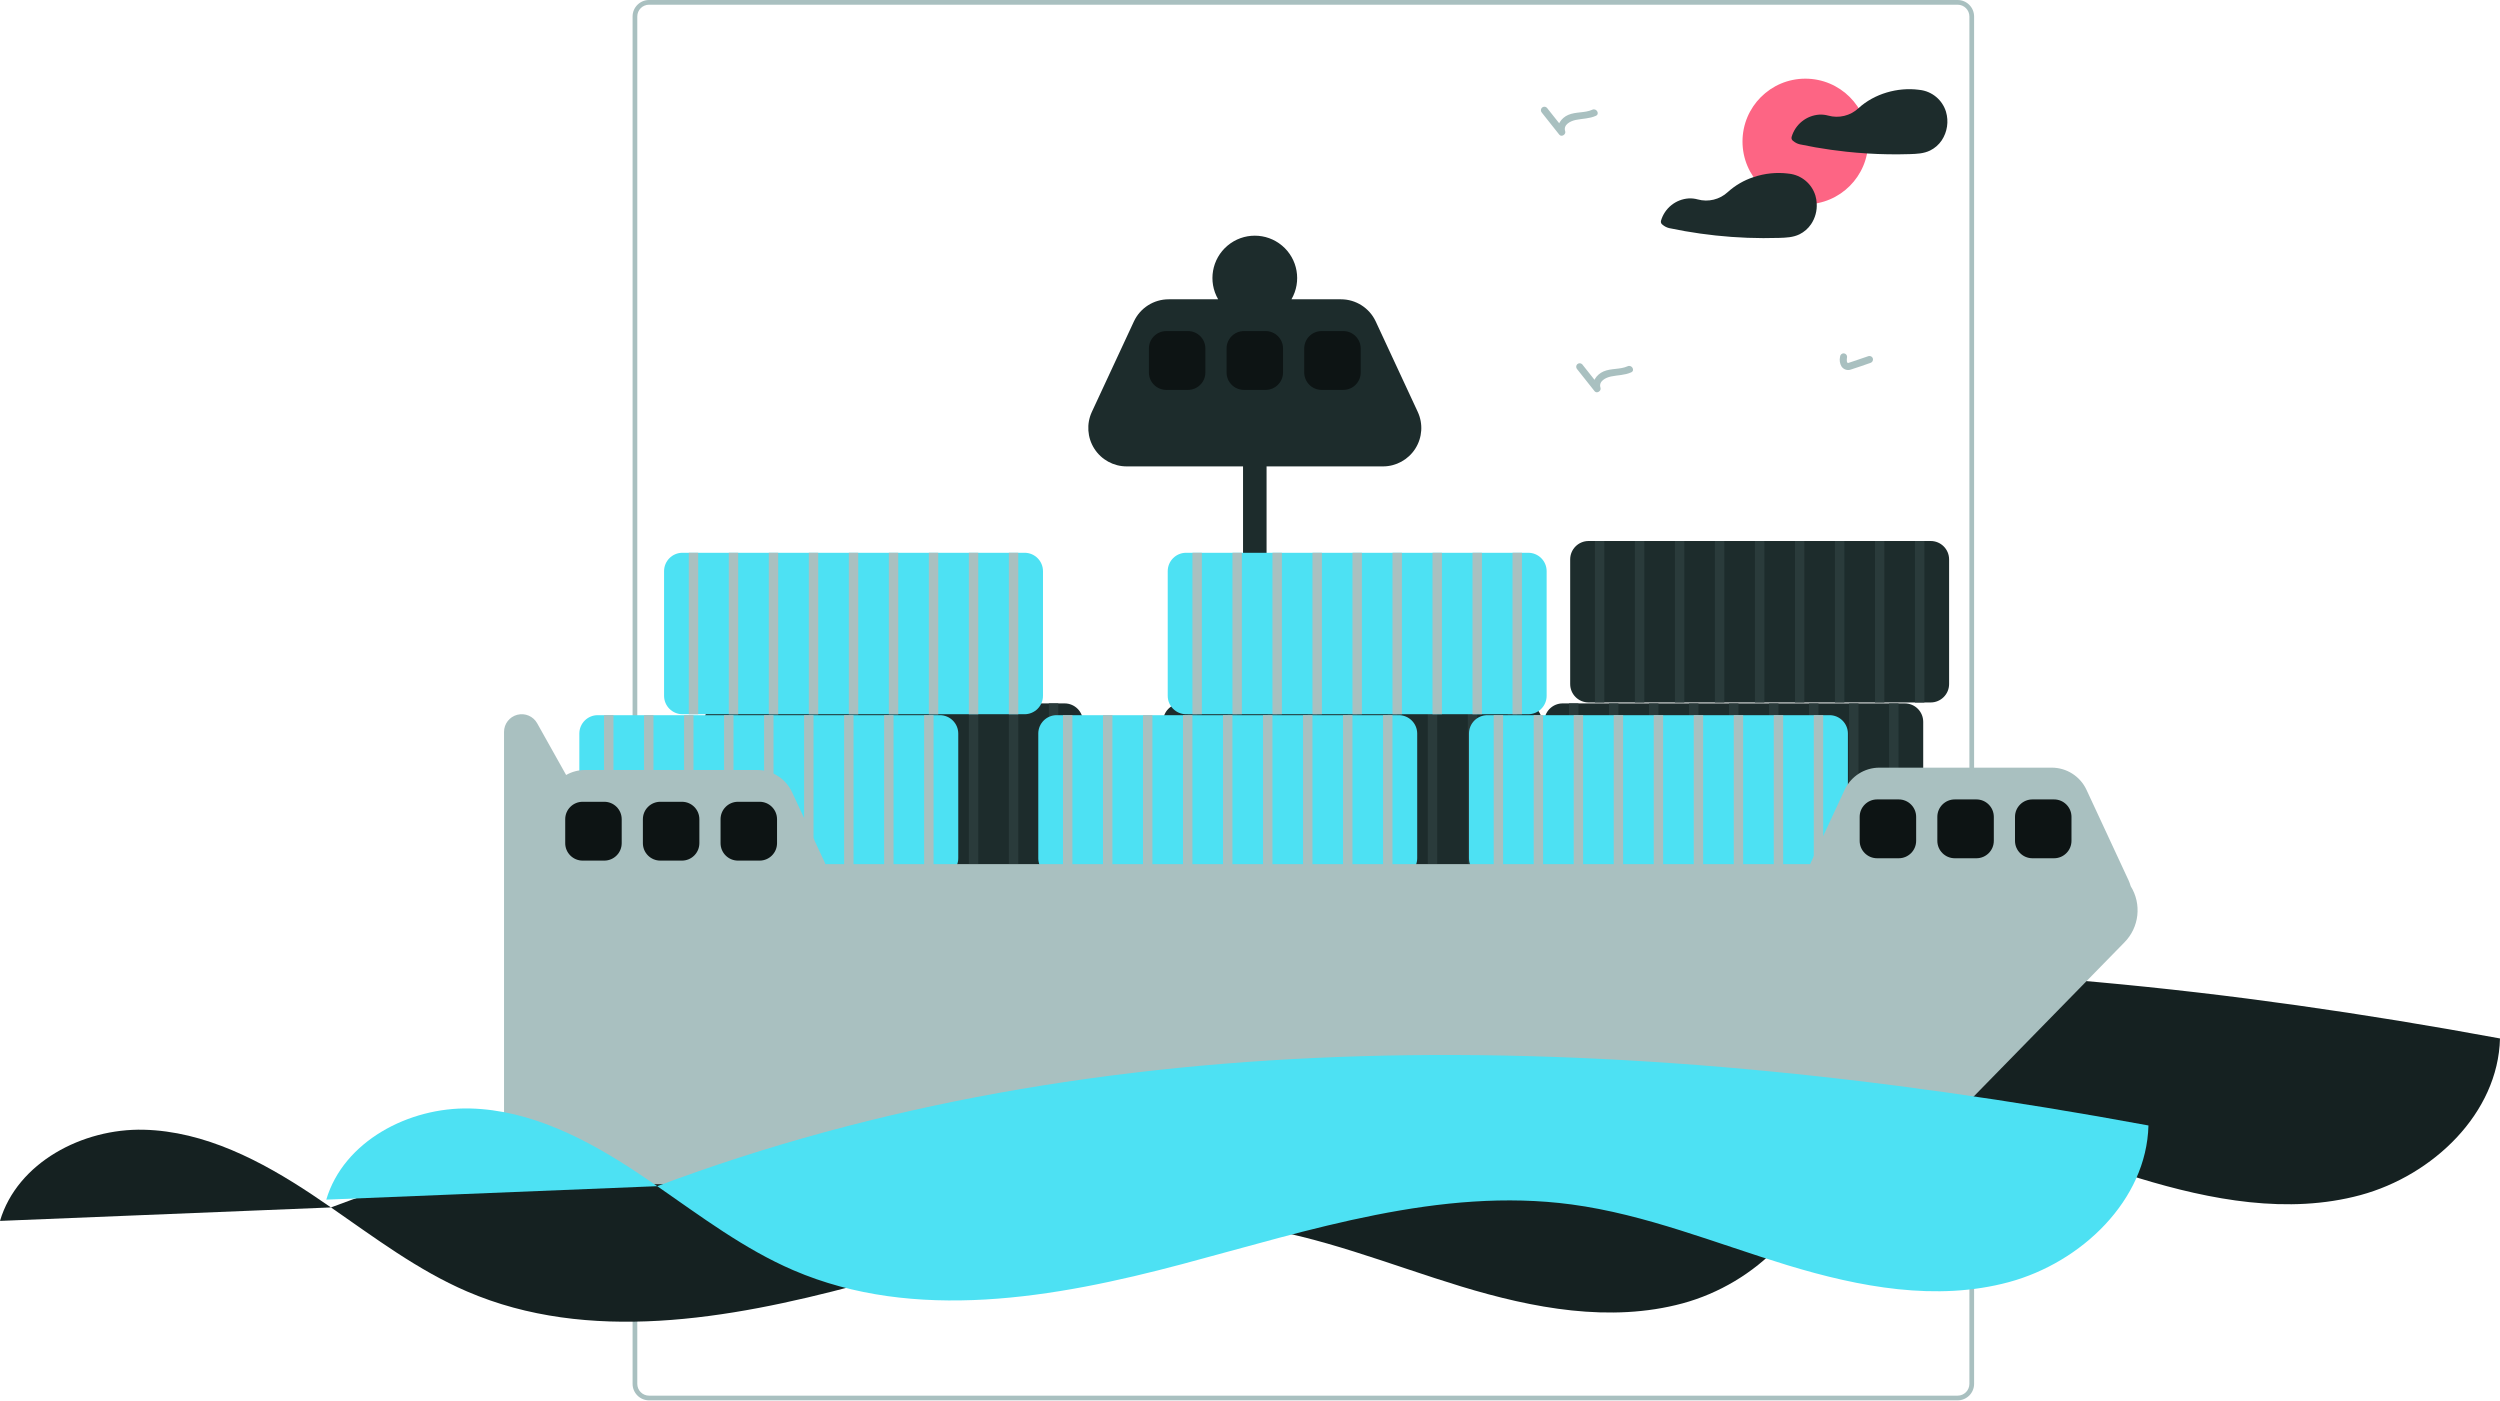
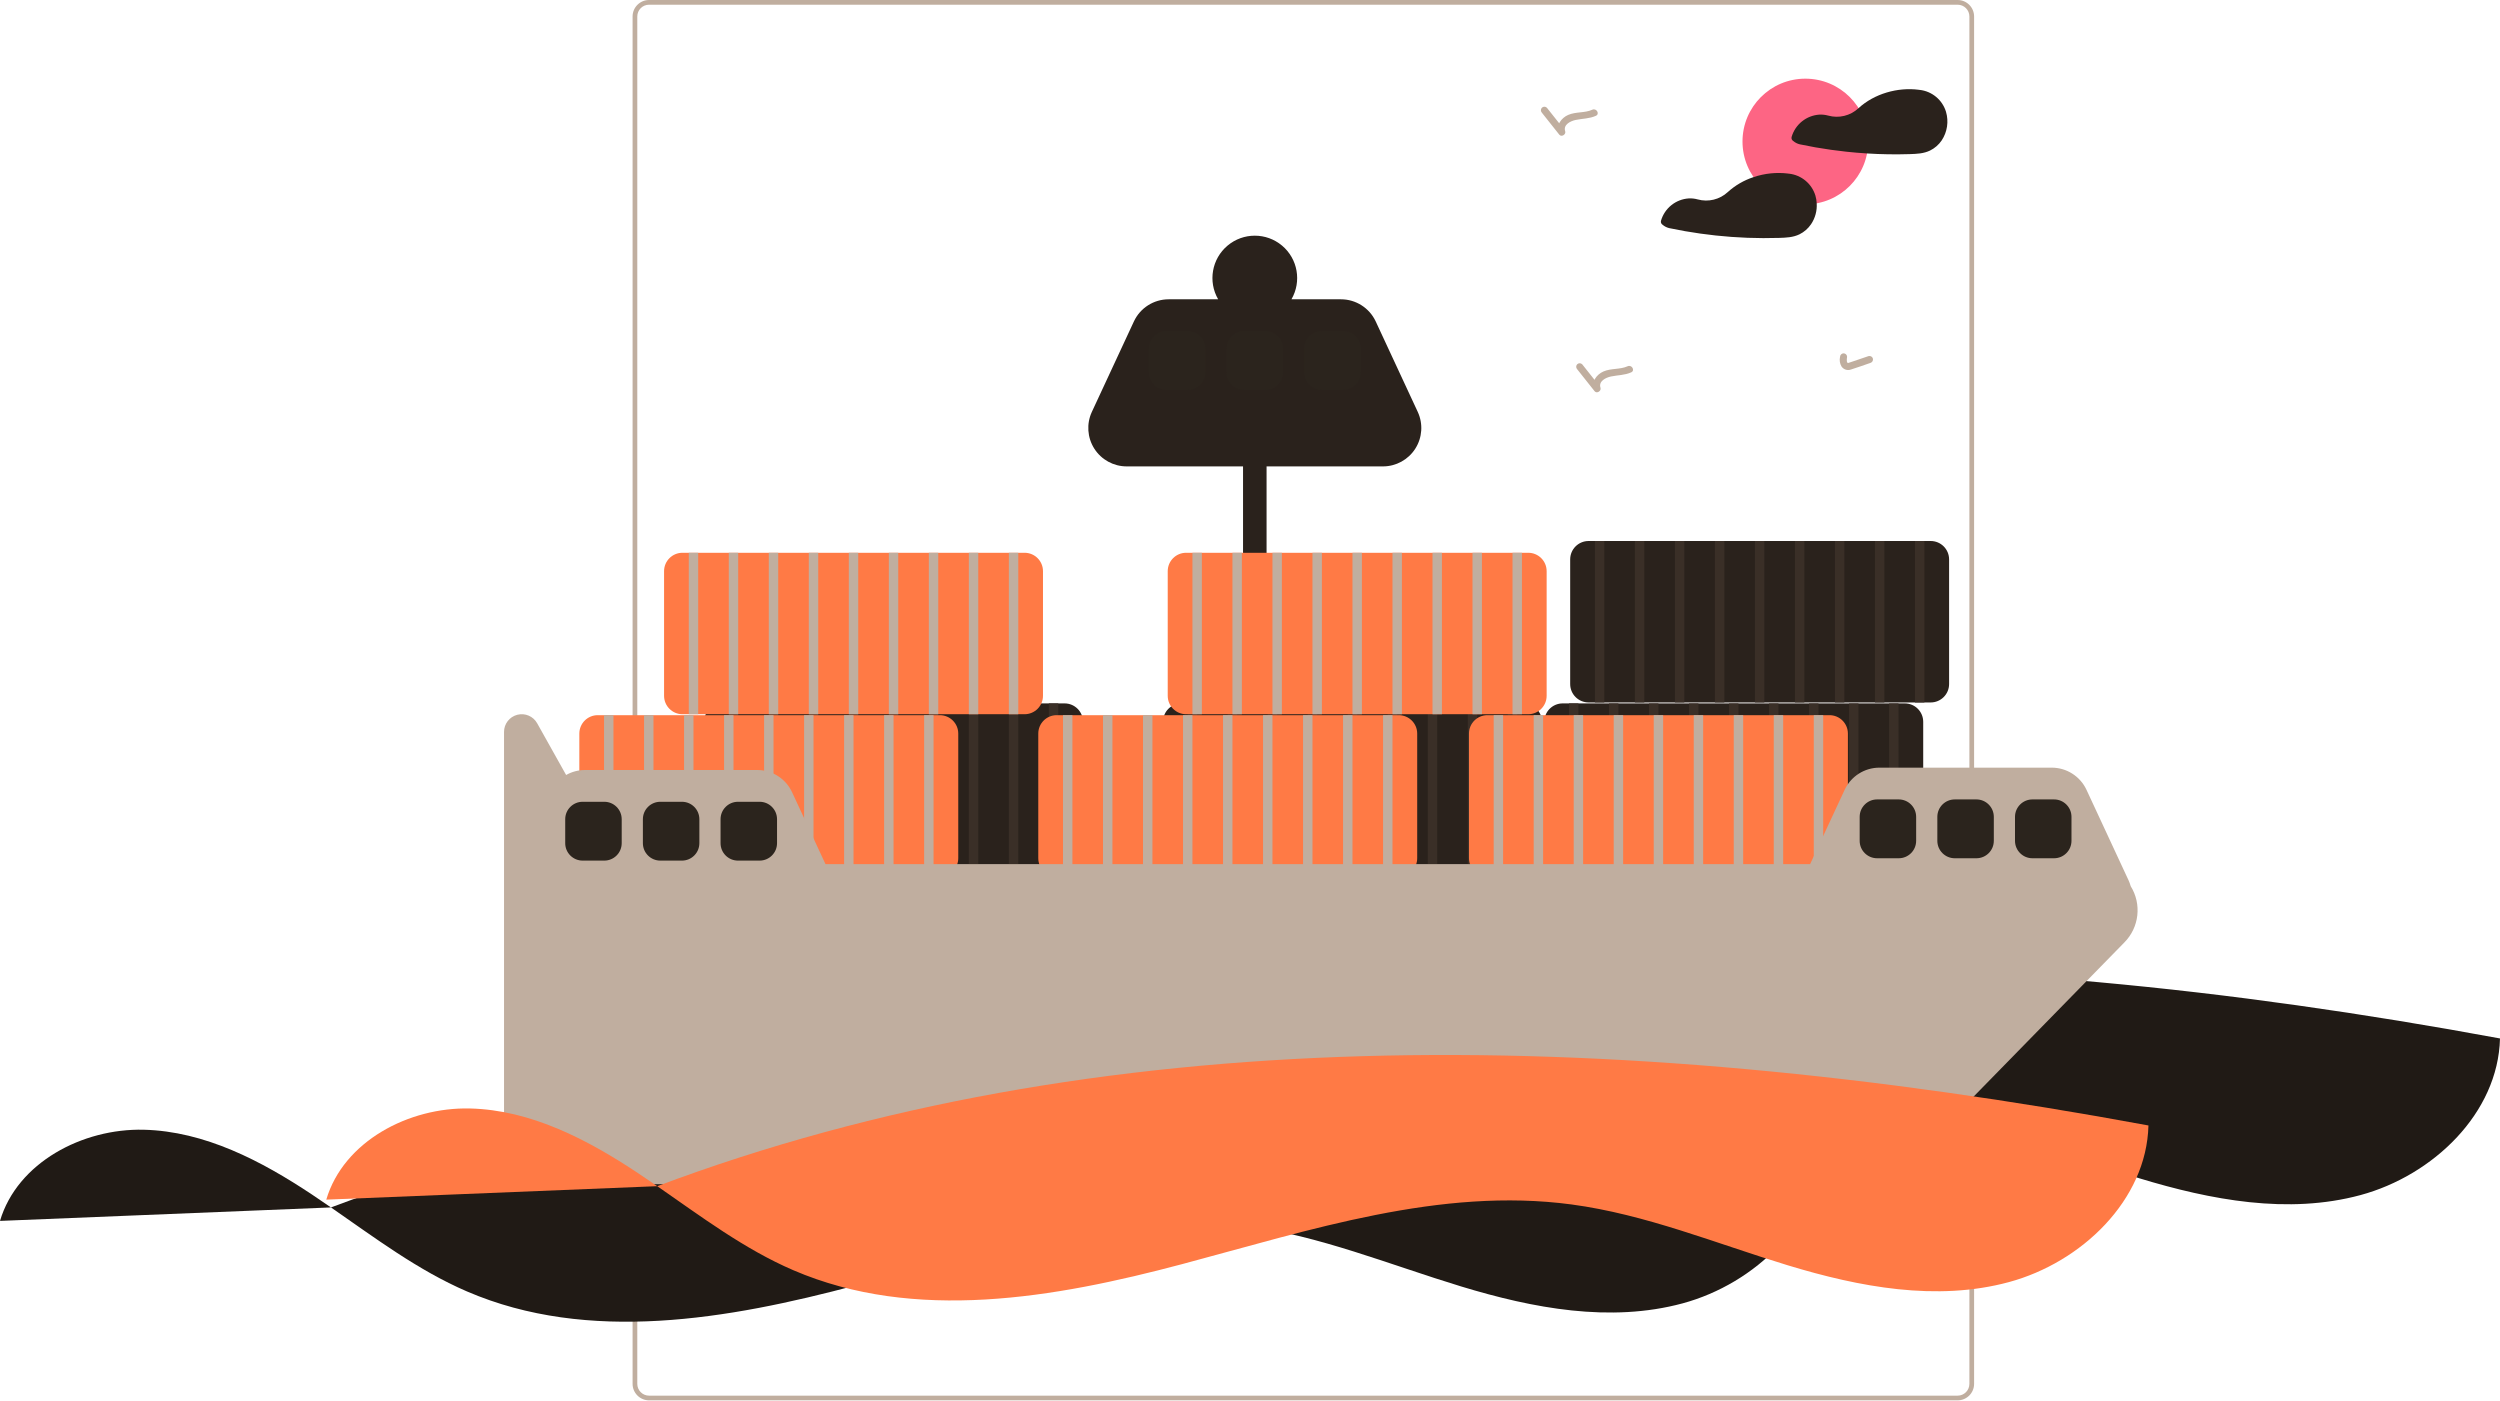
<svg xmlns="http://www.w3.org/2000/svg" id="f4c68909-7c91-410f-9ee7-0e3ff9d499e3" data-name="Layer 1" width="1062.23" height="595" viewBox="0 0 1062.23 595">
-   <path d="M702.771,153.766q-.84-.51-1.68-.99H642.652c-.42.66-.82,1.33-1.21,2h63.01C703.892,154.436,703.332,154.106,702.771,153.766Zm-386.5,197.47v14.9c.25.02.51.02.76.03l-.5,28.64-.26-.14v2.82l.21.11-.21,12.01v41.4h2v-106.52Q317.432,347.726,316.271,351.236Zm386.5-197.47q-.84-.51-1.68-.99H642.652c-.42.66-.82,1.33-1.21,2h63.01C703.892,154.436,703.332,154.106,702.771,153.766Zm176.5-.99h-556a7.008,7.008,0,0,0-7,7v581a7.015,7.015,0,0,0,7,7h556a7.008,7.008,0,0,0,7-7v-581A7.008,7.008,0,0,0,879.271,152.776Zm5,588a5.002,5.002,0,0,1-5,5h-556a5.002,5.002,0,0,1-5-5v-581a5.008,5.008,0,0,1,5-5h556a5.008,5.008,0,0,1,5,5Z" transform="translate(-47.49128 -152.7756)" fill="#A9C0C0" />
-   <path d="M396.54,586.789c-25.906-.62-53.677,13.895-61.049,38.738l140.624-5.725q-3.989-2.757-8.014-5.446C446.525,600.006,422.446,587.41,396.54,586.789Z" transform="translate(-47.49128 -152.7756)" fill="#152121" />
-   <path d="M476.116,619.802c18.7,12.926,36.95,26.722,57.787,35.695,51.594,22.22,110.988,11.857,165.275-2.585,54.287-14.442,109.703-32.792,165.383-25.348,31.573,4.221,61.382,16.574,91.858,25.841s63.267,15.473,94.016,7.153c30.748-8.321,58.483-34.706,59.287-66.55C877.589,551.089,662.376,549.815,476.116,619.802Z" transform="translate(-47.49128 -152.7756)" fill="#152121" />
-   <path d="M108.54,632.789c-25.906-.62-53.677,13.895-61.049,38.738l140.624-5.725q-3.989-2.757-8.014-5.446C158.525,646.006,134.446,633.41,108.54,632.789Z" transform="translate(-47.49128 -152.7756)" fill="#152121" />
-   <path d="M188.116,665.802c18.7,12.926,36.95,26.722,57.787,35.695,51.594,22.22,110.988,11.857,165.275-2.585,54.287-14.442,109.703-32.792,165.383-25.348,31.573,4.221,61.382,16.574,91.858,25.841s63.267,15.473,94.016,7.153c30.748-8.321,58.483-34.706,59.287-66.55C589.589,597.089,374.376,595.815,188.116,665.802Z" transform="translate(-47.49128 -152.7756)" fill="#152121" />
-   <path d="M499.828,451.644h-145.36a7.825,7.825,0,0,0-7.82,7.82v52.96a7.825,7.825,0,0,0,7.82,7.82h145.36a7.825,7.825,0,0,0,7.82-7.82v-52.96A7.825,7.825,0,0,0,499.828,451.644Z" transform="translate(-47.49128 -152.7756)" fill="#1D2C2C" />
-   <rect x="309.657" y="298.868" width="4" height="68.6" fill="#2A3B3B" />
-   <rect x="326.657" y="298.868" width="4" height="68.6" fill="#2A3B3B" />
-   <rect x="343.657" y="298.868" width="4" height="68.6" fill="#2A3B3B" />
-   <rect x="360.657" y="298.868" width="4" height="68.6" fill="#2A3B3B" />
-   <rect x="377.657" y="298.868" width="4" height="68.6" fill="#2A3B3B" />
-   <rect x="394.657" y="298.868" width="4" height="68.6" fill="#2A3B3B" />
-   <rect x="411.657" y="298.868" width="4" height="68.6" fill="#2A3B3B" />
-   <rect x="428.657" y="298.868" width="4" height="68.6" fill="#2A3B3B" />
-   <rect x="445.657" y="298.868" width="4" height="68.6" fill="#2A3B3B" />
-   <path d="M649.877,327.771l-17.846-38.396a16.302,16.302,0,0,0-14.783-9.431h-21.028a18,18,0,1,0-31.145,0H544.048a16.302,16.302,0,0,0-14.783,9.431L511.418,327.771a16.302,16.302,0,0,0,14.783,23.173h49.446v186h10v-186h49.446A16.302,16.302,0,0,0,649.877,327.771Z" transform="translate(-47.49128 -152.7756)" fill="#1D2C2C" />
-   <path d="M856.828,451.644h-145.36a7.825,7.825,0,0,0-7.82,7.82v52.96a7.825,7.825,0,0,0,7.82,7.82h145.36a7.825,7.825,0,0,0,7.82-7.82v-52.96A7.825,7.825,0,0,0,856.828,451.644Z" transform="translate(-47.49128 -152.7756)" fill="#1D2C2C" />
-   <rect x="666.657" y="298.868" width="4" height="68.6" fill="#2A3B3B" />
-   <rect x="683.657" y="298.868" width="4" height="68.6" fill="#2A3B3B" />
-   <rect x="700.657" y="298.868" width="4" height="68.6" fill="#2A3B3B" />
-   <rect x="717.657" y="298.868" width="4" height="68.6" fill="#2A3B3B" />
-   <rect x="734.657" y="298.868" width="4" height="68.6" fill="#2A3B3B" />
-   <rect x="751.657" y="298.868" width="4" height="68.6" fill="#2A3B3B" />
-   <rect x="768.657" y="298.868" width="4" height="68.6" fill="#2A3B3B" />
-   <rect x="785.657" y="298.868" width="4" height="68.6" fill="#2A3B3B" />
-   <rect x="802.657" y="298.868" width="4" height="68.6" fill="#2A3B3B" />
-   <path d="M694.828,451.644h-145.36a7.825,7.825,0,0,0-7.82,7.82v52.96a7.825,7.825,0,0,0,7.82,7.82h145.36a7.825,7.825,0,0,0,7.82-7.82v-52.96A7.825,7.825,0,0,0,694.828,451.644Z" transform="translate(-47.49128 -152.7756)" fill="#1D2C2C" />
-   <rect x="504.657" y="298.868" width="4" height="68.6" fill="#2A3B3B" />
-   <rect x="521.657" y="298.868" width="4" height="68.6" fill="#2A3B3B" />
-   <rect x="538.657" y="298.868" width="4" height="68.6" fill="#2A3B3B" />
-   <rect x="555.657" y="298.868" width="4" height="68.6" fill="#2A3B3B" />
-   <rect x="572.657" y="298.868" width="4" height="68.6" fill="#2A3B3B" />
-   <rect x="589.657" y="298.868" width="4" height="68.6" fill="#2A3B3B" />
-   <rect x="606.657" y="298.868" width="4" height="68.6" fill="#2A3B3B" />
-   <rect x="623.657" y="298.868" width="4" height="68.6" fill="#2A3B3B" />
-   <rect x="640.657" y="298.868" width="4" height="68.6" fill="#2A3B3B" />
-   <path d="M867.828,382.644h-145.36a7.825,7.825,0,0,0-7.82,7.82v52.96a7.825,7.825,0,0,0,7.82,7.82h145.36a7.825,7.825,0,0,0,7.82-7.82v-52.96A7.825,7.825,0,0,0,867.828,382.644Z" transform="translate(-47.49128 -152.7756)" fill="#1D2C2C" />
-   <rect x="677.657" y="229.868" width="4" height="68.6" fill="#2A3B3B" />
-   <rect x="694.657" y="229.868" width="4" height="68.6" fill="#2A3B3B" />
-   <rect x="711.657" y="229.868" width="4" height="68.6" fill="#2A3B3B" />
-   <rect x="728.657" y="229.868" width="4" height="68.6" fill="#2A3B3B" />
-   <rect x="745.657" y="229.868" width="4" height="68.6" fill="#2A3B3B" />
-   <rect x="762.657" y="229.868" width="4" height="68.6" fill="#2A3B3B" />
-   <rect x="779.657" y="229.868" width="4" height="68.6" fill="#2A3B3B" />
-   <rect x="796.657" y="229.868" width="4" height="68.6" fill="#2A3B3B" />
-   <rect x="813.657" y="229.868" width="4" height="68.6" fill="#2A3B3B" />
-   <path d="M824.828,456.644h-145.36a7.825,7.825,0,0,0-7.82,7.82v52.96a7.825,7.825,0,0,0,7.82,7.82h145.36a7.825,7.825,0,0,0,7.82-7.82v-52.96A7.825,7.825,0,0,0,824.828,456.644Z" transform="translate(-47.49128 -152.7756)" fill="#4DE1F3" />
-   <rect x="634.657" y="303.868" width="4" height="68.6" fill="#A9C0C0" />
-   <rect x="651.657" y="303.868" width="4" height="68.6" fill="#A9C0C0" />
-   <rect x="668.657" y="303.868" width="4" height="68.6" fill="#A9C0C0" />
-   <rect x="685.657" y="303.868" width="4" height="68.6" fill="#A9C0C0" />
-   <rect x="702.657" y="303.868" width="4" height="68.6" fill="#A9C0C0" />
-   <rect x="719.657" y="303.868" width="4" height="68.6" fill="#A9C0C0" />
-   <rect x="736.657" y="303.868" width="4" height="68.6" fill="#A9C0C0" />
-   <rect x="753.657" y="303.868" width="4" height="68.6" fill="#A9C0C0" />
-   <rect x="770.657" y="303.868" width="4" height="68.6" fill="#A9C0C0" />
-   <path d="M641.828,456.644h-145.36a7.825,7.825,0,0,0-7.82,7.82v52.96a7.825,7.825,0,0,0,7.82,7.82h145.36a7.825,7.825,0,0,0,7.82-7.82v-52.96A7.825,7.825,0,0,0,641.828,456.644Z" transform="translate(-47.49128 -152.7756)" fill="#4DE1F3" />
-   <rect x="451.657" y="303.868" width="4" height="68.6" fill="#A9C0C0" />
-   <rect x="468.657" y="303.868" width="4" height="68.6" fill="#A9C0C0" />
-   <rect x="485.657" y="303.868" width="4" height="68.6" fill="#A9C0C0" />
-   <rect x="502.657" y="303.868" width="4" height="68.6" fill="#A9C0C0" />
-   <rect x="519.657" y="303.868" width="4" height="68.6" fill="#A9C0C0" />
-   <rect x="536.657" y="303.868" width="4" height="68.6" fill="#A9C0C0" />
-   <rect x="553.657" y="303.868" width="4" height="68.6" fill="#A9C0C0" />
-   <rect x="570.657" y="303.868" width="4" height="68.6" fill="#A9C0C0" />
-   <rect x="587.657" y="303.868" width="4" height="68.6" fill="#A9C0C0" />
-   <path d="M696.828,387.644h-145.36a7.825,7.825,0,0,0-7.82,7.82v52.96a7.825,7.825,0,0,0,7.82,7.82h145.36a7.825,7.825,0,0,0,7.82-7.82v-52.96A7.825,7.825,0,0,0,696.828,387.644Z" transform="translate(-47.49128 -152.7756)" fill="#4DE1F3" />
-   <rect x="506.657" y="234.868" width="4" height="68.6" fill="#A9C0C0" />
-   <rect x="523.657" y="234.868" width="4" height="68.6" fill="#A9C0C0" />
-   <rect x="540.657" y="234.868" width="4" height="68.6" fill="#A9C0C0" />
-   <rect x="557.657" y="234.868" width="4" height="68.6" fill="#A9C0C0" />
-   <rect x="574.657" y="234.868" width="4" height="68.6" fill="#A9C0C0" />
-   <rect x="591.657" y="234.868" width="4" height="68.6" fill="#A9C0C0" />
-   <rect x="608.657" y="234.868" width="4" height="68.6" fill="#A9C0C0" />
-   <rect x="625.657" y="234.868" width="4" height="68.6" fill="#A9C0C0" />
-   <rect x="642.657" y="234.868" width="4" height="68.6" fill="#A9C0C0" />
-   <path d="M446.828,456.644h-145.36a7.825,7.825,0,0,0-7.82,7.82v52.96a7.825,7.825,0,0,0,7.82,7.82h145.36a7.825,7.825,0,0,0,7.82-7.82v-52.96A7.825,7.825,0,0,0,446.828,456.644Z" transform="translate(-47.49128 -152.7756)" fill="#4DE1F3" />
-   <rect x="256.657" y="303.868" width="4" height="68.6" fill="#A9C0C0" />
-   <rect x="273.657" y="303.868" width="4" height="68.6" fill="#A9C0C0" />
-   <rect x="290.657" y="303.868" width="4" height="68.6" fill="#A9C0C0" />
-   <rect x="307.657" y="303.868" width="4" height="68.6" fill="#A9C0C0" />
-   <rect x="324.657" y="303.868" width="4" height="68.6" fill="#A9C0C0" />
-   <rect x="341.657" y="303.868" width="4" height="68.6" fill="#A9C0C0" />
-   <rect x="358.657" y="303.868" width="4" height="68.6" fill="#A9C0C0" />
-   <rect x="375.657" y="303.868" width="4" height="68.6" fill="#A9C0C0" />
-   <rect x="392.657" y="303.868" width="4" height="68.6" fill="#A9C0C0" />
-   <path d="M482.828,387.644h-145.36a7.825,7.825,0,0,0-7.82,7.82v52.96a7.825,7.825,0,0,0,7.82,7.82h145.36a7.825,7.825,0,0,0,7.82-7.82v-52.96A7.825,7.825,0,0,0,482.828,387.644Z" transform="translate(-47.49128 -152.7756)" fill="#4DE1F3" />
-   <rect x="292.657" y="234.868" width="4" height="68.6" fill="#A9C0C0" />
-   <rect x="309.657" y="234.868" width="4" height="68.6" fill="#A9C0C0" />
-   <rect x="326.657" y="234.868" width="4" height="68.6" fill="#A9C0C0" />
-   <rect x="343.657" y="234.868" width="4" height="68.6" fill="#A9C0C0" />
-   <rect x="360.657" y="234.868" width="4" height="68.6" fill="#A9C0C0" />
-   <rect x="377.657" y="234.868" width="4" height="68.6" fill="#A9C0C0" />
-   <rect x="394.657" y="234.868" width="4" height="68.6" fill="#A9C0C0" />
-   <rect x="411.657" y="234.868" width="4" height="68.6" fill="#A9C0C0" />
-   <rect x="428.657" y="234.868" width="4" height="68.6" fill="#A9C0C0" />
-   <path d="M952.804,529.294a16.672,16.672,0,0,0-.927-2.523l-17.846-38.396a16.302,16.302,0,0,0-14.783-9.431H846.048a16.302,16.302,0,0,0-14.783,9.431l-14.673,31.569H398.239l-14.208-30.569a16.302,16.302,0,0,0-14.783-9.431H296.048a16.276,16.276,0,0,0-8.015,2.115l-12.308-21.978a7.518,7.518,0,0,0-14.077,3.673V636.361a19.583,19.583,0,0,0,19.583,19.583H841.408a19.583,19.583,0,0,0,14.001-5.891l94.699-96.835A19.41,19.41,0,0,0,952.804,529.294Z" transform="translate(-47.49128 -152.7756)" fill="#A9C0C0" />
-   <path d="M854.247,517.444h-9.197a7.41,7.41,0,0,1-7.401-7.401V499.845a7.41,7.41,0,0,1,7.401-7.401h9.197a7.41,7.41,0,0,1,7.401,7.401v10.197A7.41,7.41,0,0,1,854.247,517.444Z" transform="translate(-47.49128 -152.7756)" fill="#0D1414" />
-   <path d="M887.247,517.444h-9.197a7.41,7.41,0,0,1-7.401-7.401V499.845a7.41,7.41,0,0,1,7.401-7.401h9.197a7.41,7.41,0,0,1,7.401,7.401v10.197A7.41,7.41,0,0,1,887.247,517.444Z" transform="translate(-47.49128 -152.7756)" fill="#0D1414" />
-   <path d="M920.247,517.444h-9.197a7.41,7.41,0,0,1-7.401-7.401V499.845a7.41,7.41,0,0,1,7.401-7.401h9.197a7.41,7.41,0,0,1,7.401,7.401v10.197A7.41,7.41,0,0,1,920.247,517.444Z" transform="translate(-47.49128 -152.7756)" fill="#0D1414" />
-   <path d="M552.247,318.444h-9.197a7.41,7.41,0,0,1-7.401-7.401V300.845a7.41,7.41,0,0,1,7.401-7.401h9.197a7.41,7.41,0,0,1,7.401,7.401v10.197A7.41,7.41,0,0,1,552.247,318.444Z" transform="translate(-47.49128 -152.7756)" fill="#0D1414" />
-   <path d="M585.247,318.444h-9.197a7.41,7.41,0,0,1-7.401-7.401V300.845a7.41,7.41,0,0,1,7.401-7.401h9.197a7.41,7.41,0,0,1,7.401,7.401v10.197A7.41,7.41,0,0,1,585.247,318.444Z" transform="translate(-47.49128 -152.7756)" fill="#0D1414" />
-   <path d="M618.247,318.444h-9.197a7.41,7.41,0,0,1-7.401-7.401V300.845a7.41,7.41,0,0,1,7.401-7.401h9.197a7.41,7.41,0,0,1,7.401,7.401v10.197A7.41,7.41,0,0,1,618.247,318.444Z" transform="translate(-47.49128 -152.7756)" fill="#0D1414" />
-   <path d="M304.247,518.444h-9.197a7.41,7.41,0,0,1-7.401-7.401V500.845a7.41,7.41,0,0,1,7.401-7.401h9.197a7.41,7.41,0,0,1,7.401,7.401v10.197A7.41,7.41,0,0,1,304.247,518.444Z" transform="translate(-47.49128 -152.7756)" fill="#0D1414" />
-   <path d="M337.247,518.444h-9.197a7.41,7.41,0,0,1-7.401-7.401V500.845a7.41,7.41,0,0,1,7.401-7.401h9.197a7.41,7.41,0,0,1,7.401,7.401v10.197A7.41,7.41,0,0,1,337.247,518.444Z" transform="translate(-47.49128 -152.7756)" fill="#0D1414" />
-   <path d="M370.247,518.444h-9.197a7.41,7.41,0,0,1-7.401-7.401V500.845a7.41,7.41,0,0,1,7.401-7.401h9.197a7.41,7.41,0,0,1,7.401,7.401v10.197A7.41,7.41,0,0,1,370.247,518.444Z" transform="translate(-47.49128 -152.7756)" fill="#0D1414" />
-   <path d="M247.171,623.759c-25.906-.62-53.677,13.895-61.049,38.738l140.624-5.725q-3.989-2.757-8.014-5.446C297.156,636.975,273.076,624.379,247.171,623.759Z" transform="translate(-47.49128 -152.7756)" fill="#4DE1F3" />
-   <path d="M326.746,656.772c18.7,12.926,36.95,26.722,57.787,35.695C436.127,714.687,495.521,704.324,549.808,689.882s109.703-32.792,165.383-25.348c31.573,4.221,61.382,16.574,91.858,25.841s63.267,15.473,94.016,7.153c30.748-8.321,58.483-34.706,59.287-66.55C728.219,588.059,513.007,586.784,326.746,656.772Z" transform="translate(-47.49128 -152.7756)" fill="#4DE1F3" />
+   <path d="M702.771,153.766q-.84-.51-1.68-.99H642.652c-.42.66-.82,1.33-1.21,2h63.01C703.892,154.436,703.332,154.106,702.771,153.766Zm-386.5,197.47v14.9c.25.02.51.02.76.03l-.5,28.64-.26-.14v2.82l.21.11-.21,12.01v41.4h2v-106.52Q317.432,347.726,316.271,351.236Zm386.5-197.47q-.84-.51-1.68-.99H642.652c-.42.66-.82,1.33-1.21,2h63.01C703.892,154.436,703.332,154.106,702.771,153.766Zm176.5-.99h-556a7.008,7.008,0,0,0-7,7v581a7.015,7.015,0,0,0,7,7h556a7.008,7.008,0,0,0,7-7v-581A7.008,7.008,0,0,0,879.271,152.776Zm5,588a5.002,5.002,0,0,1-5,5h-556a5.002,5.002,0,0,1-5-5v-581a5.008,5.008,0,0,1,5-5h556a5.008,5.008,0,0,1,5,5Z" transform="translate(-47.49128 -152.7756)" fill="#C0AE9F" />
+   <path d="M396.54,586.789c-25.906-.62-53.677,13.895-61.049,38.738l140.624-5.725q-3.989-2.757-8.014-5.446C446.525,600.006,422.446,587.41,396.54,586.789Z" transform="translate(-47.49128 -152.7756)" fill="#201A15" />
+   <path d="M476.116,619.802c18.7,12.926,36.95,26.722,57.787,35.695,51.594,22.22,110.988,11.857,165.275-2.585,54.287-14.442,109.703-32.792,165.383-25.348,31.573,4.221,61.382,16.574,91.858,25.841s63.267,15.473,94.016,7.153c30.748-8.321,58.483-34.706,59.287-66.55C877.589,551.089,662.376,549.815,476.116,619.802Z" transform="translate(-47.49128 -152.7756)" fill="#201A15" />
+   <path d="M108.54,632.789c-25.906-.62-53.677,13.895-61.049,38.738l140.624-5.725q-3.989-2.757-8.014-5.446C158.525,646.006,134.446,633.41,108.54,632.789Z" transform="translate(-47.49128 -152.7756)" fill="#201A15" />
+   <path d="M188.116,665.802c18.7,12.926,36.95,26.722,57.787,35.695,51.594,22.22,110.988,11.857,165.275-2.585,54.287-14.442,109.703-32.792,165.383-25.348,31.573,4.221,61.382,16.574,91.858,25.841s63.267,15.473,94.016,7.153c30.748-8.321,58.483-34.706,59.287-66.55C589.589,597.089,374.376,595.815,188.116,665.802Z" transform="translate(-47.49128 -152.7756)" fill="#201A15" />
+   <path d="M499.828,451.644h-145.36a7.825,7.825,0,0,0-7.82,7.82v52.96a7.825,7.825,0,0,0,7.82,7.82h145.36a7.825,7.825,0,0,0,7.82-7.82v-52.96A7.825,7.825,0,0,0,499.828,451.644Z" transform="translate(-47.49128 -152.7756)" fill="#2A221C" />
+   <rect x="309.657" y="298.868" width="4" height="68.6" fill="#3A2F27" />
+   <rect x="326.657" y="298.868" width="4" height="68.6" fill="#3A2F27" />
+   <rect x="343.657" y="298.868" width="4" height="68.6" fill="#3A2F27" />
+   <rect x="360.657" y="298.868" width="4" height="68.6" fill="#3A2F27" />
+   <rect x="377.657" y="298.868" width="4" height="68.6" fill="#3A2F27" />
+   <rect x="394.657" y="298.868" width="4" height="68.6" fill="#3A2F27" />
+   <rect x="411.657" y="298.868" width="4" height="68.6" fill="#3A2F27" />
+   <rect x="428.657" y="298.868" width="4" height="68.6" fill="#3A2F27" />
+   <rect x="445.657" y="298.868" width="4" height="68.6" fill="#3A2F27" />
+   <path d="M649.877,327.771l-17.846-38.396a16.302,16.302,0,0,0-14.783-9.431h-21.028a18,18,0,1,0-31.145,0H544.048a16.302,16.302,0,0,0-14.783,9.431L511.418,327.771a16.302,16.302,0,0,0,14.783,23.173h49.446v186h10v-186h49.446A16.302,16.302,0,0,0,649.877,327.771Z" transform="translate(-47.49128 -152.7756)" fill="#2A221C" />
+   <path d="M856.828,451.644h-145.36a7.825,7.825,0,0,0-7.82,7.82v52.96a7.825,7.825,0,0,0,7.82,7.82h145.36a7.825,7.825,0,0,0,7.82-7.82v-52.96A7.825,7.825,0,0,0,856.828,451.644Z" transform="translate(-47.49128 -152.7756)" fill="#2A221C" />
+   <rect x="666.657" y="298.868" width="4" height="68.6" fill="#3A2F27" />
+   <rect x="683.657" y="298.868" width="4" height="68.6" fill="#3A2F27" />
+   <rect x="700.657" y="298.868" width="4" height="68.6" fill="#3A2F27" />
+   <rect x="717.657" y="298.868" width="4" height="68.6" fill="#3A2F27" />
+   <rect x="734.657" y="298.868" width="4" height="68.6" fill="#3A2F27" />
+   <rect x="751.657" y="298.868" width="4" height="68.6" fill="#3A2F27" />
+   <rect x="768.657" y="298.868" width="4" height="68.6" fill="#3A2F27" />
+   <rect x="785.657" y="298.868" width="4" height="68.6" fill="#3A2F27" />
+   <rect x="802.657" y="298.868" width="4" height="68.6" fill="#3A2F27" />
+   <path d="M694.828,451.644h-145.36a7.825,7.825,0,0,0-7.82,7.82v52.96a7.825,7.825,0,0,0,7.82,7.82h145.36a7.825,7.825,0,0,0,7.82-7.82v-52.96A7.825,7.825,0,0,0,694.828,451.644Z" transform="translate(-47.49128 -152.7756)" fill="#2A221C" />
+   <rect x="504.657" y="298.868" width="4" height="68.6" fill="#3A2F27" />
+   <rect x="521.657" y="298.868" width="4" height="68.6" fill="#3A2F27" />
+   <rect x="538.657" y="298.868" width="4" height="68.6" fill="#3A2F27" />
+   <rect x="555.657" y="298.868" width="4" height="68.6" fill="#3A2F27" />
+   <rect x="572.657" y="298.868" width="4" height="68.6" fill="#3A2F27" />
+   <rect x="589.657" y="298.868" width="4" height="68.6" fill="#3A2F27" />
+   <rect x="606.657" y="298.868" width="4" height="68.6" fill="#3A2F27" />
+   <rect x="623.657" y="298.868" width="4" height="68.6" fill="#3A2F27" />
+   <rect x="640.657" y="298.868" width="4" height="68.6" fill="#3A2F27" />
+   <path d="M867.828,382.644h-145.36a7.825,7.825,0,0,0-7.82,7.82v52.96a7.825,7.825,0,0,0,7.82,7.82h145.36a7.825,7.825,0,0,0,7.82-7.82v-52.96A7.825,7.825,0,0,0,867.828,382.644Z" transform="translate(-47.49128 -152.7756)" fill="#2A221C" />
+   <rect x="677.657" y="229.868" width="4" height="68.6" fill="#3A2F27" />
+   <rect x="694.657" y="229.868" width="4" height="68.6" fill="#3A2F27" />
+   <rect x="711.657" y="229.868" width="4" height="68.6" fill="#3A2F27" />
+   <rect x="728.657" y="229.868" width="4" height="68.6" fill="#3A2F27" />
+   <rect x="745.657" y="229.868" width="4" height="68.6" fill="#3A2F27" />
+   <rect x="762.657" y="229.868" width="4" height="68.6" fill="#3A2F27" />
+   <rect x="779.657" y="229.868" width="4" height="68.6" fill="#3A2F27" />
+   <rect x="796.657" y="229.868" width="4" height="68.6" fill="#3A2F27" />
+   <rect x="813.657" y="229.868" width="4" height="68.6" fill="#3A2F27" />
+   <path d="M824.828,456.644h-145.36a7.825,7.825,0,0,0-7.82,7.82v52.96a7.825,7.825,0,0,0,7.82,7.82h145.36a7.825,7.825,0,0,0,7.82-7.82v-52.96A7.825,7.825,0,0,0,824.828,456.644Z" transform="translate(-47.49128 -152.7756)" fill="#FF7A45" />
+   <rect x="634.657" y="303.868" width="4" height="68.6" fill="#C0AE9F" />
+   <rect x="651.657" y="303.868" width="4" height="68.6" fill="#C0AE9F" />
+   <rect x="668.657" y="303.868" width="4" height="68.6" fill="#C0AE9F" />
+   <rect x="685.657" y="303.868" width="4" height="68.6" fill="#C0AE9F" />
+   <rect x="702.657" y="303.868" width="4" height="68.6" fill="#C0AE9F" />
+   <rect x="719.657" y="303.868" width="4" height="68.6" fill="#C0AE9F" />
+   <rect x="736.657" y="303.868" width="4" height="68.6" fill="#C0AE9F" />
+   <rect x="753.657" y="303.868" width="4" height="68.6" fill="#C0AE9F" />
+   <rect x="770.657" y="303.868" width="4" height="68.6" fill="#C0AE9F" />
+   <path d="M641.828,456.644h-145.36a7.825,7.825,0,0,0-7.82,7.82v52.96a7.825,7.825,0,0,0,7.82,7.82h145.36a7.825,7.825,0,0,0,7.82-7.82v-52.96A7.825,7.825,0,0,0,641.828,456.644Z" transform="translate(-47.49128 -152.7756)" fill="#FF7A45" />
+   <rect x="451.657" y="303.868" width="4" height="68.6" fill="#C0AE9F" />
+   <rect x="468.657" y="303.868" width="4" height="68.6" fill="#C0AE9F" />
+   <rect x="485.657" y="303.868" width="4" height="68.6" fill="#C0AE9F" />
+   <rect x="502.657" y="303.868" width="4" height="68.6" fill="#C0AE9F" />
+   <rect x="519.657" y="303.868" width="4" height="68.6" fill="#C0AE9F" />
+   <rect x="536.657" y="303.868" width="4" height="68.6" fill="#C0AE9F" />
+   <rect x="553.657" y="303.868" width="4" height="68.6" fill="#C0AE9F" />
+   <rect x="570.657" y="303.868" width="4" height="68.6" fill="#C0AE9F" />
+   <rect x="587.657" y="303.868" width="4" height="68.6" fill="#C0AE9F" />
+   <path d="M696.828,387.644h-145.36a7.825,7.825,0,0,0-7.82,7.82v52.96a7.825,7.825,0,0,0,7.82,7.82h145.36a7.825,7.825,0,0,0,7.82-7.82v-52.96A7.825,7.825,0,0,0,696.828,387.644Z" transform="translate(-47.49128 -152.7756)" fill="#FF7A45" />
+   <rect x="506.657" y="234.868" width="4" height="68.6" fill="#C0AE9F" />
+   <rect x="523.657" y="234.868" width="4" height="68.6" fill="#C0AE9F" />
+   <rect x="540.657" y="234.868" width="4" height="68.6" fill="#C0AE9F" />
+   <rect x="557.657" y="234.868" width="4" height="68.6" fill="#C0AE9F" />
+   <rect x="574.657" y="234.868" width="4" height="68.6" fill="#C0AE9F" />
+   <rect x="591.657" y="234.868" width="4" height="68.6" fill="#C0AE9F" />
+   <rect x="608.657" y="234.868" width="4" height="68.6" fill="#C0AE9F" />
+   <rect x="625.657" y="234.868" width="4" height="68.6" fill="#C0AE9F" />
+   <rect x="642.657" y="234.868" width="4" height="68.6" fill="#C0AE9F" />
+   <path d="M446.828,456.644h-145.36a7.825,7.825,0,0,0-7.82,7.82v52.96a7.825,7.825,0,0,0,7.82,7.82h145.36a7.825,7.825,0,0,0,7.82-7.82v-52.96A7.825,7.825,0,0,0,446.828,456.644Z" transform="translate(-47.49128 -152.7756)" fill="#FF7A45" />
+   <rect x="256.657" y="303.868" width="4" height="68.6" fill="#C0AE9F" />
+   <rect x="273.657" y="303.868" width="4" height="68.6" fill="#C0AE9F" />
+   <rect x="290.657" y="303.868" width="4" height="68.6" fill="#C0AE9F" />
+   <rect x="307.657" y="303.868" width="4" height="68.6" fill="#C0AE9F" />
+   <rect x="324.657" y="303.868" width="4" height="68.6" fill="#C0AE9F" />
+   <rect x="341.657" y="303.868" width="4" height="68.6" fill="#C0AE9F" />
+   <rect x="358.657" y="303.868" width="4" height="68.6" fill="#C0AE9F" />
+   <rect x="375.657" y="303.868" width="4" height="68.6" fill="#C0AE9F" />
+   <rect x="392.657" y="303.868" width="4" height="68.6" fill="#C0AE9F" />
+   <path d="M482.828,387.644h-145.36a7.825,7.825,0,0,0-7.82,7.82v52.96a7.825,7.825,0,0,0,7.82,7.82h145.36a7.825,7.825,0,0,0,7.82-7.82v-52.96A7.825,7.825,0,0,0,482.828,387.644Z" transform="translate(-47.49128 -152.7756)" fill="#FF7A45" />
+   <rect x="292.657" y="234.868" width="4" height="68.6" fill="#C0AE9F" />
+   <rect x="309.657" y="234.868" width="4" height="68.6" fill="#C0AE9F" />
+   <rect x="326.657" y="234.868" width="4" height="68.6" fill="#C0AE9F" />
+   <rect x="343.657" y="234.868" width="4" height="68.6" fill="#C0AE9F" />
+   <rect x="360.657" y="234.868" width="4" height="68.6" fill="#C0AE9F" />
+   <rect x="377.657" y="234.868" width="4" height="68.6" fill="#C0AE9F" />
+   <rect x="394.657" y="234.868" width="4" height="68.6" fill="#C0AE9F" />
+   <rect x="411.657" y="234.868" width="4" height="68.6" fill="#C0AE9F" />
+   <rect x="428.657" y="234.868" width="4" height="68.6" fill="#C0AE9F" />
+   <path d="M952.804,529.294a16.672,16.672,0,0,0-.927-2.523l-17.846-38.396a16.302,16.302,0,0,0-14.783-9.431H846.048a16.302,16.302,0,0,0-14.783,9.431l-14.673,31.569H398.239l-14.208-30.569a16.302,16.302,0,0,0-14.783-9.431H296.048a16.276,16.276,0,0,0-8.015,2.115l-12.308-21.978a7.518,7.518,0,0,0-14.077,3.673V636.361a19.583,19.583,0,0,0,19.583,19.583H841.408a19.583,19.583,0,0,0,14.001-5.891l94.699-96.835A19.41,19.41,0,0,0,952.804,529.294Z" transform="translate(-47.49128 -152.7756)" fill="#C0AE9F" />
+   <path d="M854.247,517.444h-9.197a7.41,7.41,0,0,1-7.401-7.401V499.845a7.41,7.41,0,0,1,7.401-7.401h9.197a7.41,7.41,0,0,1,7.401,7.401v10.197A7.41,7.41,0,0,1,854.247,517.444Z" transform="translate(-47.49128 -152.7756)" fill="#2B241D" />
+   <path d="M887.247,517.444h-9.197a7.41,7.41,0,0,1-7.401-7.401V499.845a7.41,7.41,0,0,1,7.401-7.401h9.197a7.41,7.41,0,0,1,7.401,7.401v10.197A7.41,7.41,0,0,1,887.247,517.444Z" transform="translate(-47.49128 -152.7756)" fill="#2B241D" />
+   <path d="M920.247,517.444h-9.197a7.41,7.41,0,0,1-7.401-7.401V499.845a7.41,7.41,0,0,1,7.401-7.401h9.197a7.41,7.41,0,0,1,7.401,7.401v10.197A7.41,7.41,0,0,1,920.247,517.444Z" transform="translate(-47.49128 -152.7756)" fill="#2B241D" />
+   <path d="M552.247,318.444h-9.197a7.41,7.41,0,0,1-7.401-7.401V300.845a7.41,7.41,0,0,1,7.401-7.401h9.197a7.41,7.41,0,0,1,7.401,7.401v10.197A7.41,7.41,0,0,1,552.247,318.444Z" transform="translate(-47.49128 -152.7756)" fill="#2B241D" />
+   <path d="M585.247,318.444h-9.197a7.41,7.41,0,0,1-7.401-7.401V300.845a7.41,7.41,0,0,1,7.401-7.401h9.197a7.41,7.41,0,0,1,7.401,7.401v10.197A7.41,7.41,0,0,1,585.247,318.444Z" transform="translate(-47.49128 -152.7756)" fill="#2B241D" />
+   <path d="M618.247,318.444h-9.197a7.41,7.41,0,0,1-7.401-7.401V300.845a7.41,7.41,0,0,1,7.401-7.401h9.197a7.41,7.41,0,0,1,7.401,7.401v10.197A7.41,7.41,0,0,1,618.247,318.444Z" transform="translate(-47.49128 -152.7756)" fill="#2B241D" />
+   <path d="M304.247,518.444h-9.197a7.41,7.41,0,0,1-7.401-7.401V500.845a7.41,7.41,0,0,1,7.401-7.401h9.197a7.41,7.41,0,0,1,7.401,7.401v10.197A7.41,7.41,0,0,1,304.247,518.444Z" transform="translate(-47.49128 -152.7756)" fill="#2B241D" />
+   <path d="M337.247,518.444h-9.197a7.41,7.41,0,0,1-7.401-7.401V500.845a7.41,7.41,0,0,1,7.401-7.401h9.197a7.41,7.41,0,0,1,7.401,7.401v10.197A7.41,7.41,0,0,1,337.247,518.444Z" transform="translate(-47.49128 -152.7756)" fill="#2B241D" />
+   <path d="M370.247,518.444h-9.197a7.41,7.41,0,0,1-7.401-7.401V500.845a7.41,7.41,0,0,1,7.401-7.401h9.197a7.41,7.41,0,0,1,7.401,7.401v10.197A7.41,7.41,0,0,1,370.247,518.444Z" transform="translate(-47.49128 -152.7756)" fill="#2B241D" />
+   <path d="M247.171,623.759c-25.906-.62-53.677,13.895-61.049,38.738l140.624-5.725q-3.989-2.757-8.014-5.446C297.156,636.975,273.076,624.379,247.171,623.759Z" transform="translate(-47.49128 -152.7756)" fill="#FF7A45" />
+   <path d="M326.746,656.772c18.7,12.926,36.95,26.722,57.787,35.695C436.127,714.687,495.521,704.324,549.808,689.882s109.703-32.792,165.383-25.348c31.573,4.221,61.382,16.574,91.858,25.841s63.267,15.473,94.016,7.153c30.748-8.321,58.483-34.706,59.287-66.55C728.219,588.059,513.007,586.784,326.746,656.772Z" transform="translate(-47.49128 -152.7756)" fill="#FF7A45" />
  <circle cx="767.076" cy="60.127" r="26.701" fill="#fd6584" />
-   <path d="M874.326,200.259a13.235,13.235,0,0,0-11.17-9.29,1.081,1.081,0,0,0-.18,0,1.418,1.418,0,0,0-.22-.05c-8.94-1.16-18.88,1.66-25.57,7.8l-.073.067a13.543,13.543,0,0,1-12.826,3.106,11.891,11.891,0,0,0-3.761-.414,13.184,13.184,0,0,0-11.8,9.51,1.526,1.526,0,0,0,.69,1.69,6.673,6.673,0,0,0,2.79,1.42c2.21.47,4.44.9,6.67,1.29q6.54,1.14,13.15,1.85,4.365.465,8.75.74c6.04.38,12.11.47,18.16.28,3-.1,5.88-.2,8.62-1.52a12.798,12.798,0,0,0,4.95-4.31A14.548,14.548,0,0,0,874.326,200.259Z" transform="translate(-47.49128 -152.7756)" fill="#1D2C2C" />
-   <path d="M819.396,239.159a13.652,13.652,0,0,0-.56-3.3,13.26,13.26,0,0,0-11.18-9.29.965.965,0,0,0-.17,0,1.887,1.887,0,0,0-.23-.05,33.194,33.194,0,0,0-14.69,1.51,30.318,30.318,0,0,0-10.947,6.351,13.536,13.536,0,0,1-12.827,3.113,11.926,11.926,0,0,0-3.767-.414,13.183,13.183,0,0,0-11.8,9.51,1.555,1.555,0,0,0,.69,1.69,6.733,6.733,0,0,0,2.79,1.42c2.22.47,4.44.9,6.68,1.29q6.54,1.14,13.14,1.85a195.166,195.166,0,0,0,26.92,1.02c2.99-.1,5.88-.2,8.62-1.52a12.77,12.77,0,0,0,4.94-4.31A14.264,14.264,0,0,0,819.396,239.159Z" transform="translate(-47.49128 -152.7756)" fill="#1D2C2C" />
-   <path d="M829.308,304.405a5.61,5.61,0,0,0,.625,4.084,3.408,3.408,0,0,0,3.962,1.311c2.797-.868,5.556-1.885,8.33-2.828a1.535,1.535,0,0,0,1.048-1.845,1.515,1.515,0,0,0-1.845-1.048l-6.93,2.355c-.523.178-1.044.38-1.576.525-.056.015-.259.06-.248.059.026-.002.184.015.008.002q-.15-.045.002.02l-.133-.075c.121.101-.015-.013-.056-.056-.037-.037-.145-.186-.061-.064a1.855,1.855,0,0,1-.157-.276c.073.162-.064-.239-.074-.294a6.424,6.424,0,0,1,.106-1.871,1.507,1.507,0,0,0-1.5-1.5,1.539,1.539,0,0,0-1.5,1.5Z" transform="translate(-47.49128 -152.7756)" fill="#A9C0C0" />
-   <path d="M717.627,309.672l7.393,9.322c.941,1.186,2.958-.098,2.507-1.459-.922-2.784,2.259-4.336,4.455-4.794,2.913-.608,5.837-.51,8.601-1.762,1.756-.795.233-3.382-1.514-2.59-3.234,1.465-7.004.793-10.278,2.218-2.927,1.273-5.241,4.449-4.156,7.726L727.141,316.873l-7.393-9.322a1.51,1.51,0,0,0-2.121,0,1.535,1.535,0,0,0,0,2.121Z" transform="translate(-47.49128 -152.7756)" fill="#A9C0C0" />
-   <path d="M702.627,200.672l7.393,9.322c.941,1.186,2.958-.098,2.507-1.459-.922-2.784,2.259-4.336,4.455-4.794,2.913-.608,5.837-.51,8.601-1.762,1.756-.795.233-3.382-1.514-2.59-3.234,1.465-7.004.793-10.278,2.218-2.927,1.273-5.241,4.449-4.156,7.726L712.141,207.873l-7.393-9.322a1.51,1.51,0,0,0-2.121,0,1.535,1.535,0,0,0,0,2.121Z" transform="translate(-47.49128 -152.7756)" fill="#A9C0C0" />
+   <path d="M874.326,200.259a13.235,13.235,0,0,0-11.17-9.29,1.081,1.081,0,0,0-.18,0,1.418,1.418,0,0,0-.22-.05c-8.94-1.16-18.88,1.66-25.57,7.8l-.073.067a13.543,13.543,0,0,1-12.826,3.106,11.891,11.891,0,0,0-3.761-.414,13.184,13.184,0,0,0-11.8,9.51,1.526,1.526,0,0,0,.69,1.69,6.673,6.673,0,0,0,2.79,1.42c2.21.47,4.44.9,6.67,1.29q6.54,1.14,13.15,1.85,4.365.465,8.75.74c6.04.38,12.11.47,18.16.28,3-.1,5.88-.2,8.62-1.52a12.798,12.798,0,0,0,4.95-4.31A14.548,14.548,0,0,0,874.326,200.259Z" transform="translate(-47.49128 -152.7756)" fill="#2A221C" />
+   <path d="M819.396,239.159a13.652,13.652,0,0,0-.56-3.3,13.26,13.26,0,0,0-11.18-9.29.965.965,0,0,0-.17,0,1.887,1.887,0,0,0-.23-.05,33.194,33.194,0,0,0-14.69,1.51,30.318,30.318,0,0,0-10.947,6.351,13.536,13.536,0,0,1-12.827,3.113,11.926,11.926,0,0,0-3.767-.414,13.183,13.183,0,0,0-11.8,9.51,1.555,1.555,0,0,0,.69,1.69,6.733,6.733,0,0,0,2.79,1.42c2.22.47,4.44.9,6.68,1.29q6.54,1.14,13.14,1.85a195.166,195.166,0,0,0,26.92,1.02c2.99-.1,5.88-.2,8.62-1.52a12.77,12.77,0,0,0,4.94-4.31A14.264,14.264,0,0,0,819.396,239.159Z" transform="translate(-47.49128 -152.7756)" fill="#2A221C" />
+   <path d="M829.308,304.405a5.61,5.61,0,0,0,.625,4.084,3.408,3.408,0,0,0,3.962,1.311c2.797-.868,5.556-1.885,8.33-2.828a1.535,1.535,0,0,0,1.048-1.845,1.515,1.515,0,0,0-1.845-1.048l-6.93,2.355c-.523.178-1.044.38-1.576.525-.056.015-.259.06-.248.059.026-.002.184.015.008.002q-.15-.045.002.02l-.133-.075c.121.101-.015-.013-.056-.056-.037-.037-.145-.186-.061-.064a1.855,1.855,0,0,1-.157-.276c.073.162-.064-.239-.074-.294a6.424,6.424,0,0,1,.106-1.871,1.507,1.507,0,0,0-1.5-1.5,1.539,1.539,0,0,0-1.5,1.5Z" transform="translate(-47.49128 -152.7756)" fill="#C0AE9F" />
+   <path d="M717.627,309.672l7.393,9.322c.941,1.186,2.958-.098,2.507-1.459-.922-2.784,2.259-4.336,4.455-4.794,2.913-.608,5.837-.51,8.601-1.762,1.756-.795.233-3.382-1.514-2.59-3.234,1.465-7.004.793-10.278,2.218-2.927,1.273-5.241,4.449-4.156,7.726L727.141,316.873l-7.393-9.322a1.51,1.51,0,0,0-2.121,0,1.535,1.535,0,0,0,0,2.121Z" transform="translate(-47.49128 -152.7756)" fill="#C0AE9F" />
+   <path d="M702.627,200.672l7.393,9.322c.941,1.186,2.958-.098,2.507-1.459-.922-2.784,2.259-4.336,4.455-4.794,2.913-.608,5.837-.51,8.601-1.762,1.756-.795.233-3.382-1.514-2.59-3.234,1.465-7.004.793-10.278,2.218-2.927,1.273-5.241,4.449-4.156,7.726L712.141,207.873l-7.393-9.322a1.51,1.51,0,0,0-2.121,0,1.535,1.535,0,0,0,0,2.121Z" transform="translate(-47.49128 -152.7756)" fill="#C0AE9F" />
</svg>
